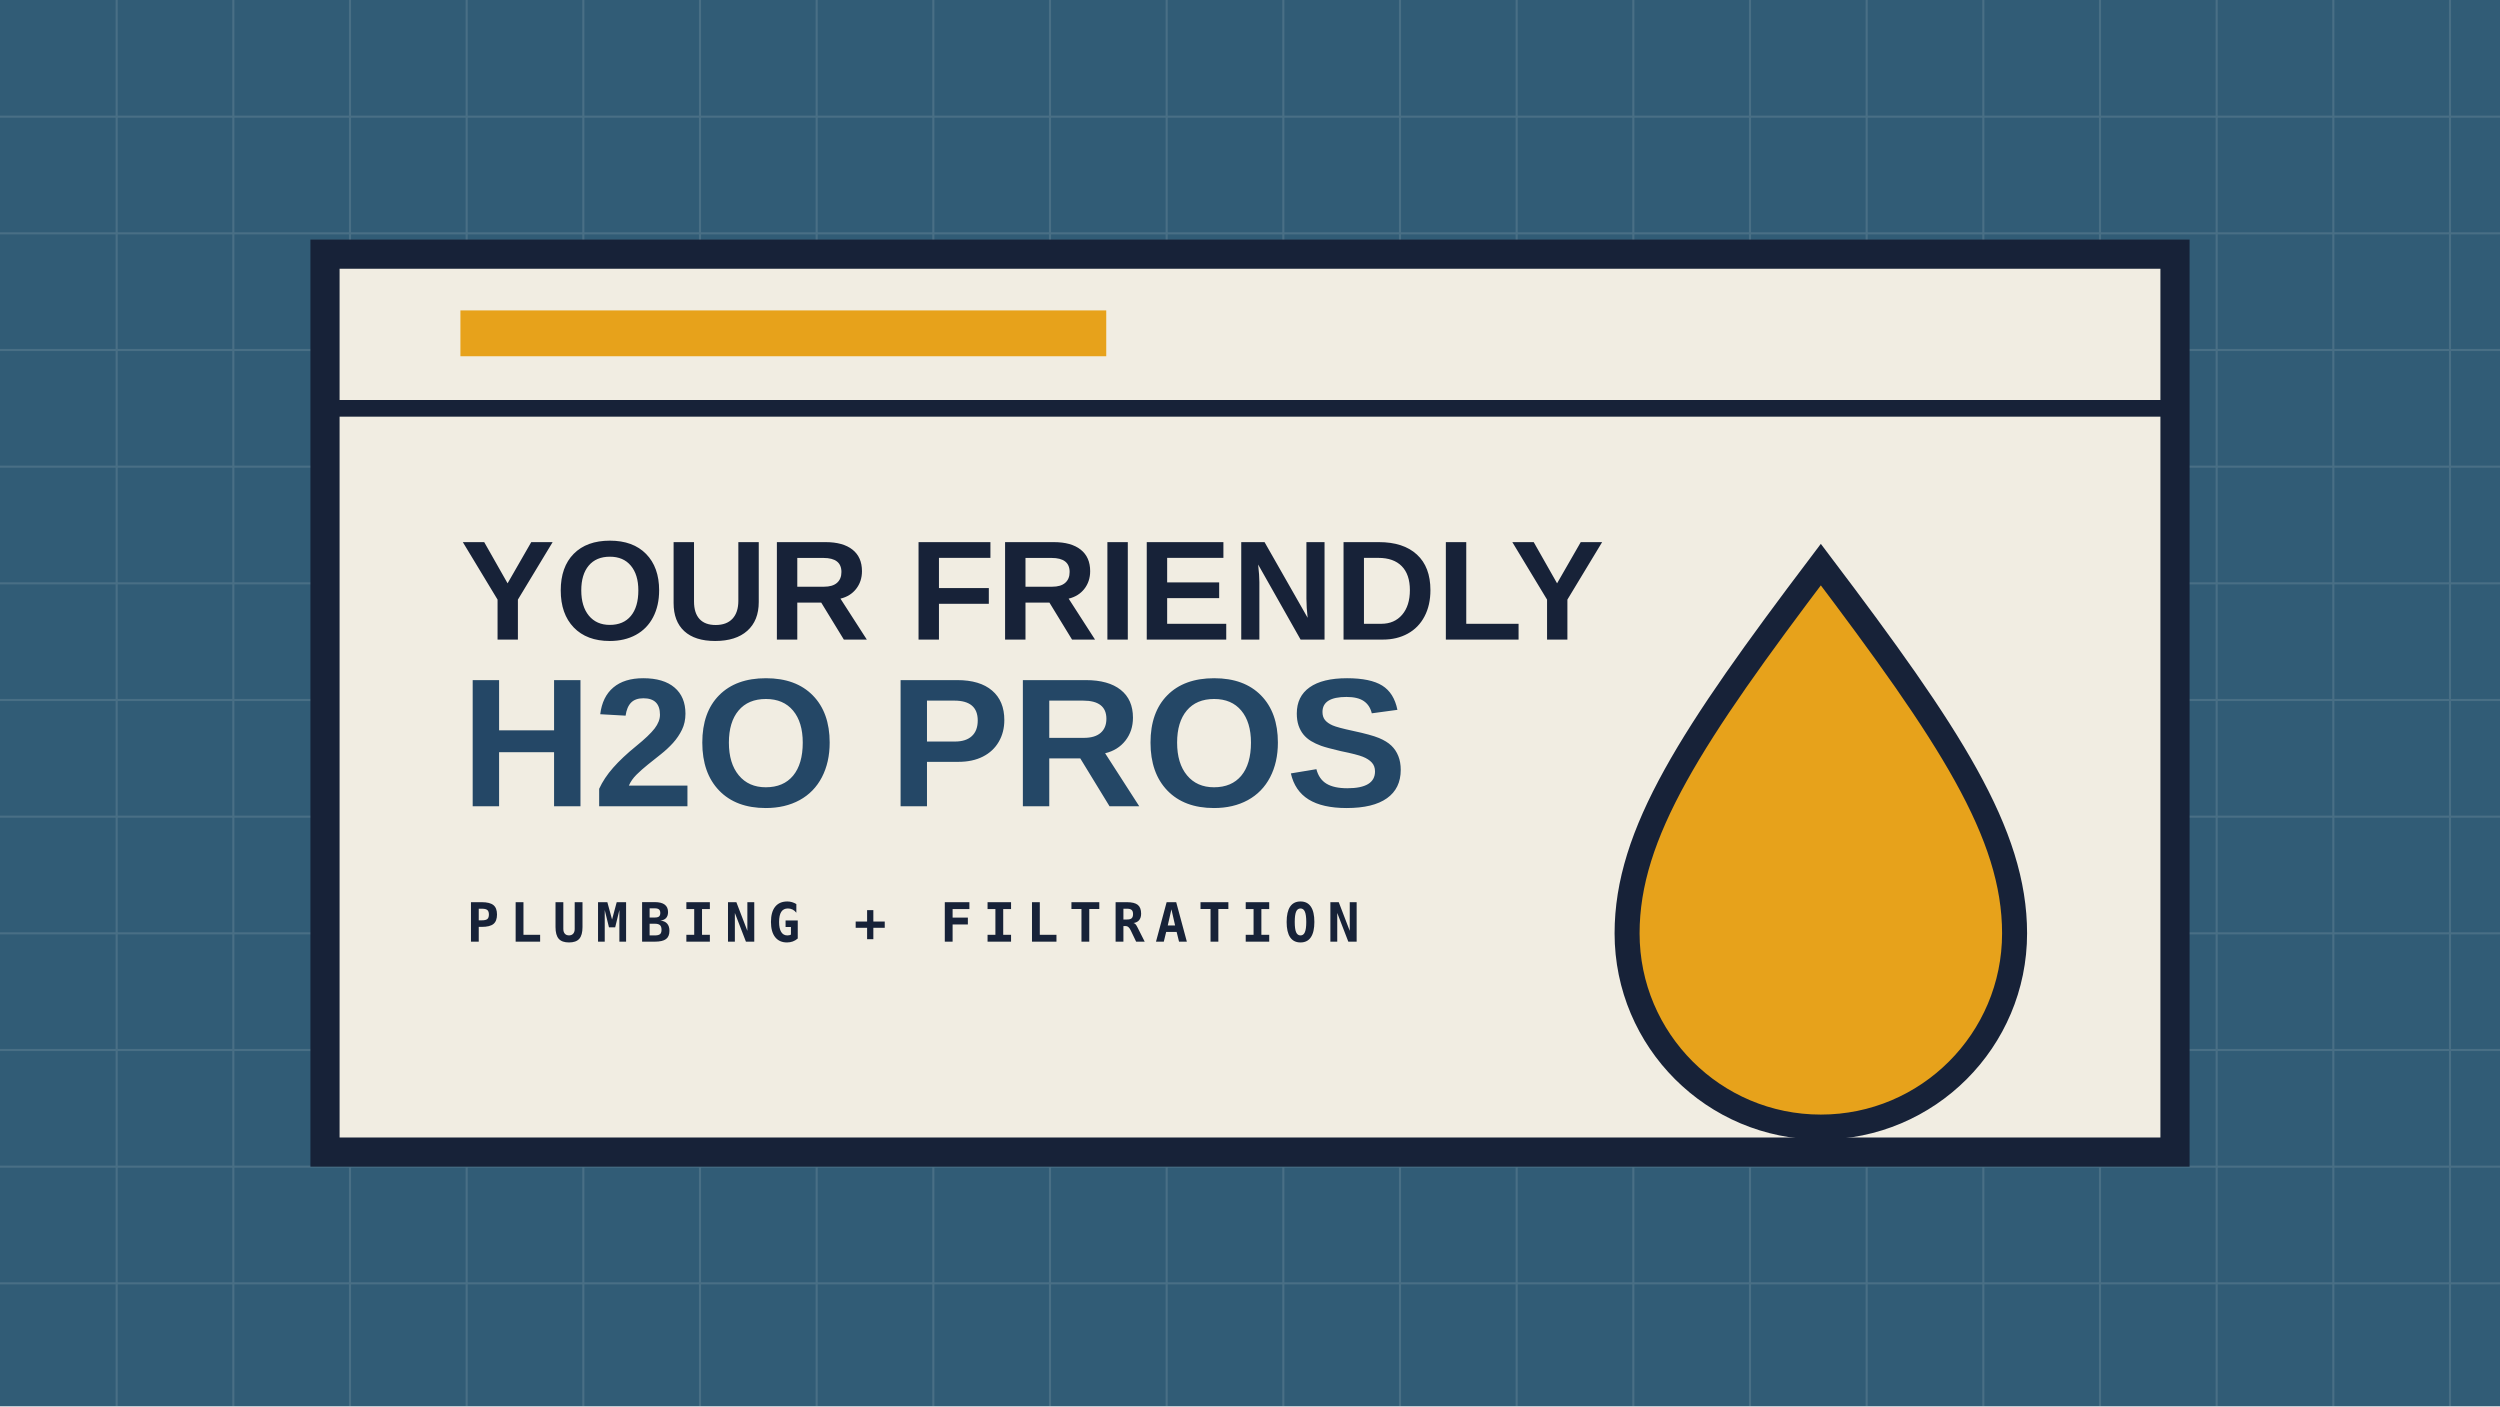
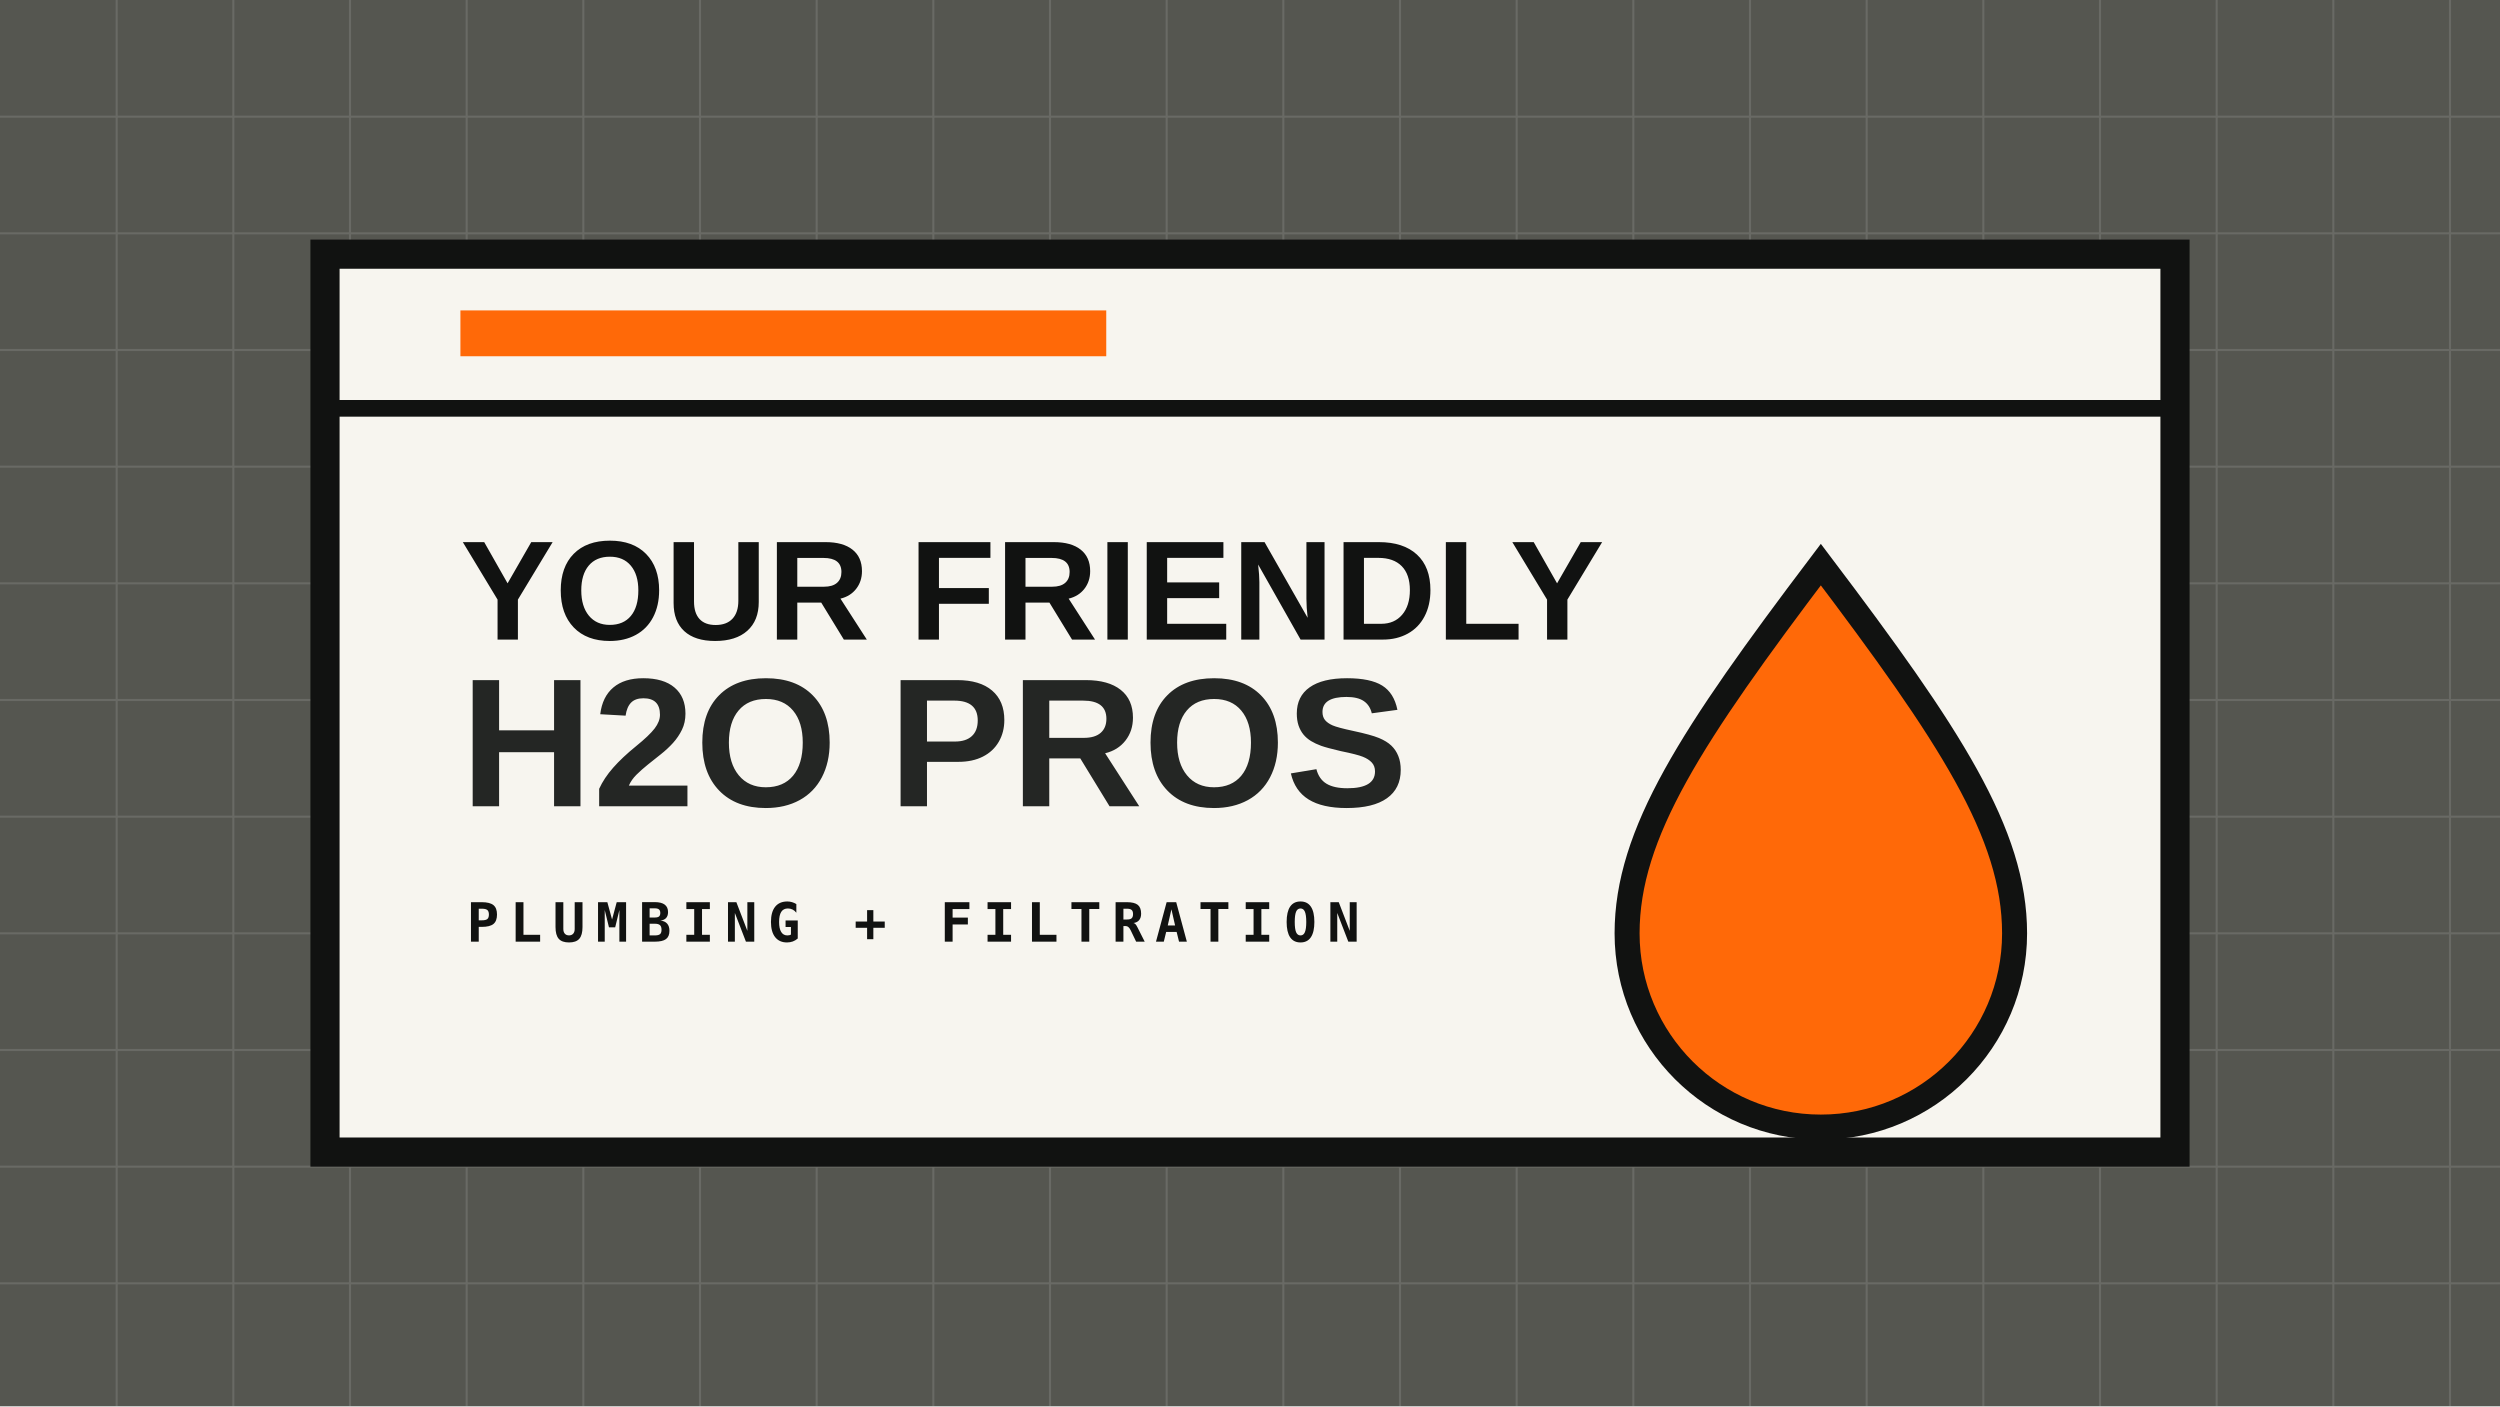
<svg xmlns="http://www.w3.org/2000/svg" viewBox="0 0 1200 675" role="img" aria-labelledby="title desc">
-   <rect width="1200" height="675" fill="#315c76" />
-   <path d="M0 56h1200M0 112h1200M0 168h1200M0 224h1200M0 280h1200M0 336h1200M0 392h1200M0 448h1200M0 504h1200M0 560h1200M0 616h1200M56 0v675M112 0v675M168 0v675M224 0v675M280 0v675M336 0v675M392 0v675M448 0v675M504 0v675M560 0v675M616 0v675M672 0v675M728 0v675M784 0v675M840 0v675M896 0v675M952 0v675M1008 0v675M1064 0v675M1120 0v675M1176 0v675" stroke="#fffdf7" stroke-opacity=".12" />
-   <path d="M156 122h888v431H156z" fill="#f1ede2" stroke="#172238" stroke-width="14" />
-   <path d="M156 196h888" stroke="#172238" stroke-width="8" />
-   <path d="M221 160h310" stroke="#e7a21b" stroke-width="22" />
-   <text x="221" y="307" fill="#172238" font-family="Arial,sans-serif" font-weight="800" font-size="68">YOUR FRIENDLY</text>
-   <text x="221" y="387" fill="#244766" font-family="Arial,sans-serif" font-weight="900" font-size="88">H2O PROS</text>
-   <text x="224" y="452" fill="#172238" font-family="monospace" font-weight="700" font-size="26" letter-spacing="5">PLUMBING + FILTRATION</text>
-   <path d="M874 271c-62 82-93 129-93 177a93 93 0 0 0 186 0c0-48-31-95-93-177Z" fill="#e7a21b" stroke="#172238" stroke-width="12" />
+   <rect width="1200" height="675" fill="#555650" />
+   <path d="M0 56h1200M0 112h1200M0 168h1200M0 224h1200M0 280h1200M0 336h1200M0 392h1200M0 448h1200M0 504h1200M0 560h1200M0 616h1200M56 0v675M112 0v675M168 0v675M224 0v675M280 0v675M336 0v675M392 0v675M448 0v675M504 0v675M560 0v675M616 0v675M672 0v675M728 0v675M784 0v675M840 0v675M896 0v675M952 0v675M1008 0v675M1064 0v675M1120 0v675M1176 0v675" stroke="#ffffff" stroke-opacity=".12" />
+   <path d="M156 122h888v431H156z" fill="#f7f5ef" stroke="#111211" stroke-width="14" />
+   <path d="M156 196h888" stroke="#111211" stroke-width="8" />
+   <path d="M221 160h310" stroke="#ff6908" stroke-width="22" />
+   <text x="221" y="307" fill="#111211" font-family="Arial,sans-serif" font-weight="800" font-size="68">YOUR FRIENDLY</text>
+   <text x="221" y="387" fill="#242624" font-family="Arial,sans-serif" font-weight="900" font-size="88">H2O PROS</text>
+   <text x="224" y="452" fill="#111211" font-family="monospace" font-weight="700" font-size="26" letter-spacing="5">PLUMBING + FILTRATION</text>
+   <path d="M874 271c-62 82-93 129-93 177a93 93 0 0 0 186 0c0-48-31-95-93-177Z" fill="#ff6908" stroke="#111211" stroke-width="12" />
</svg>
